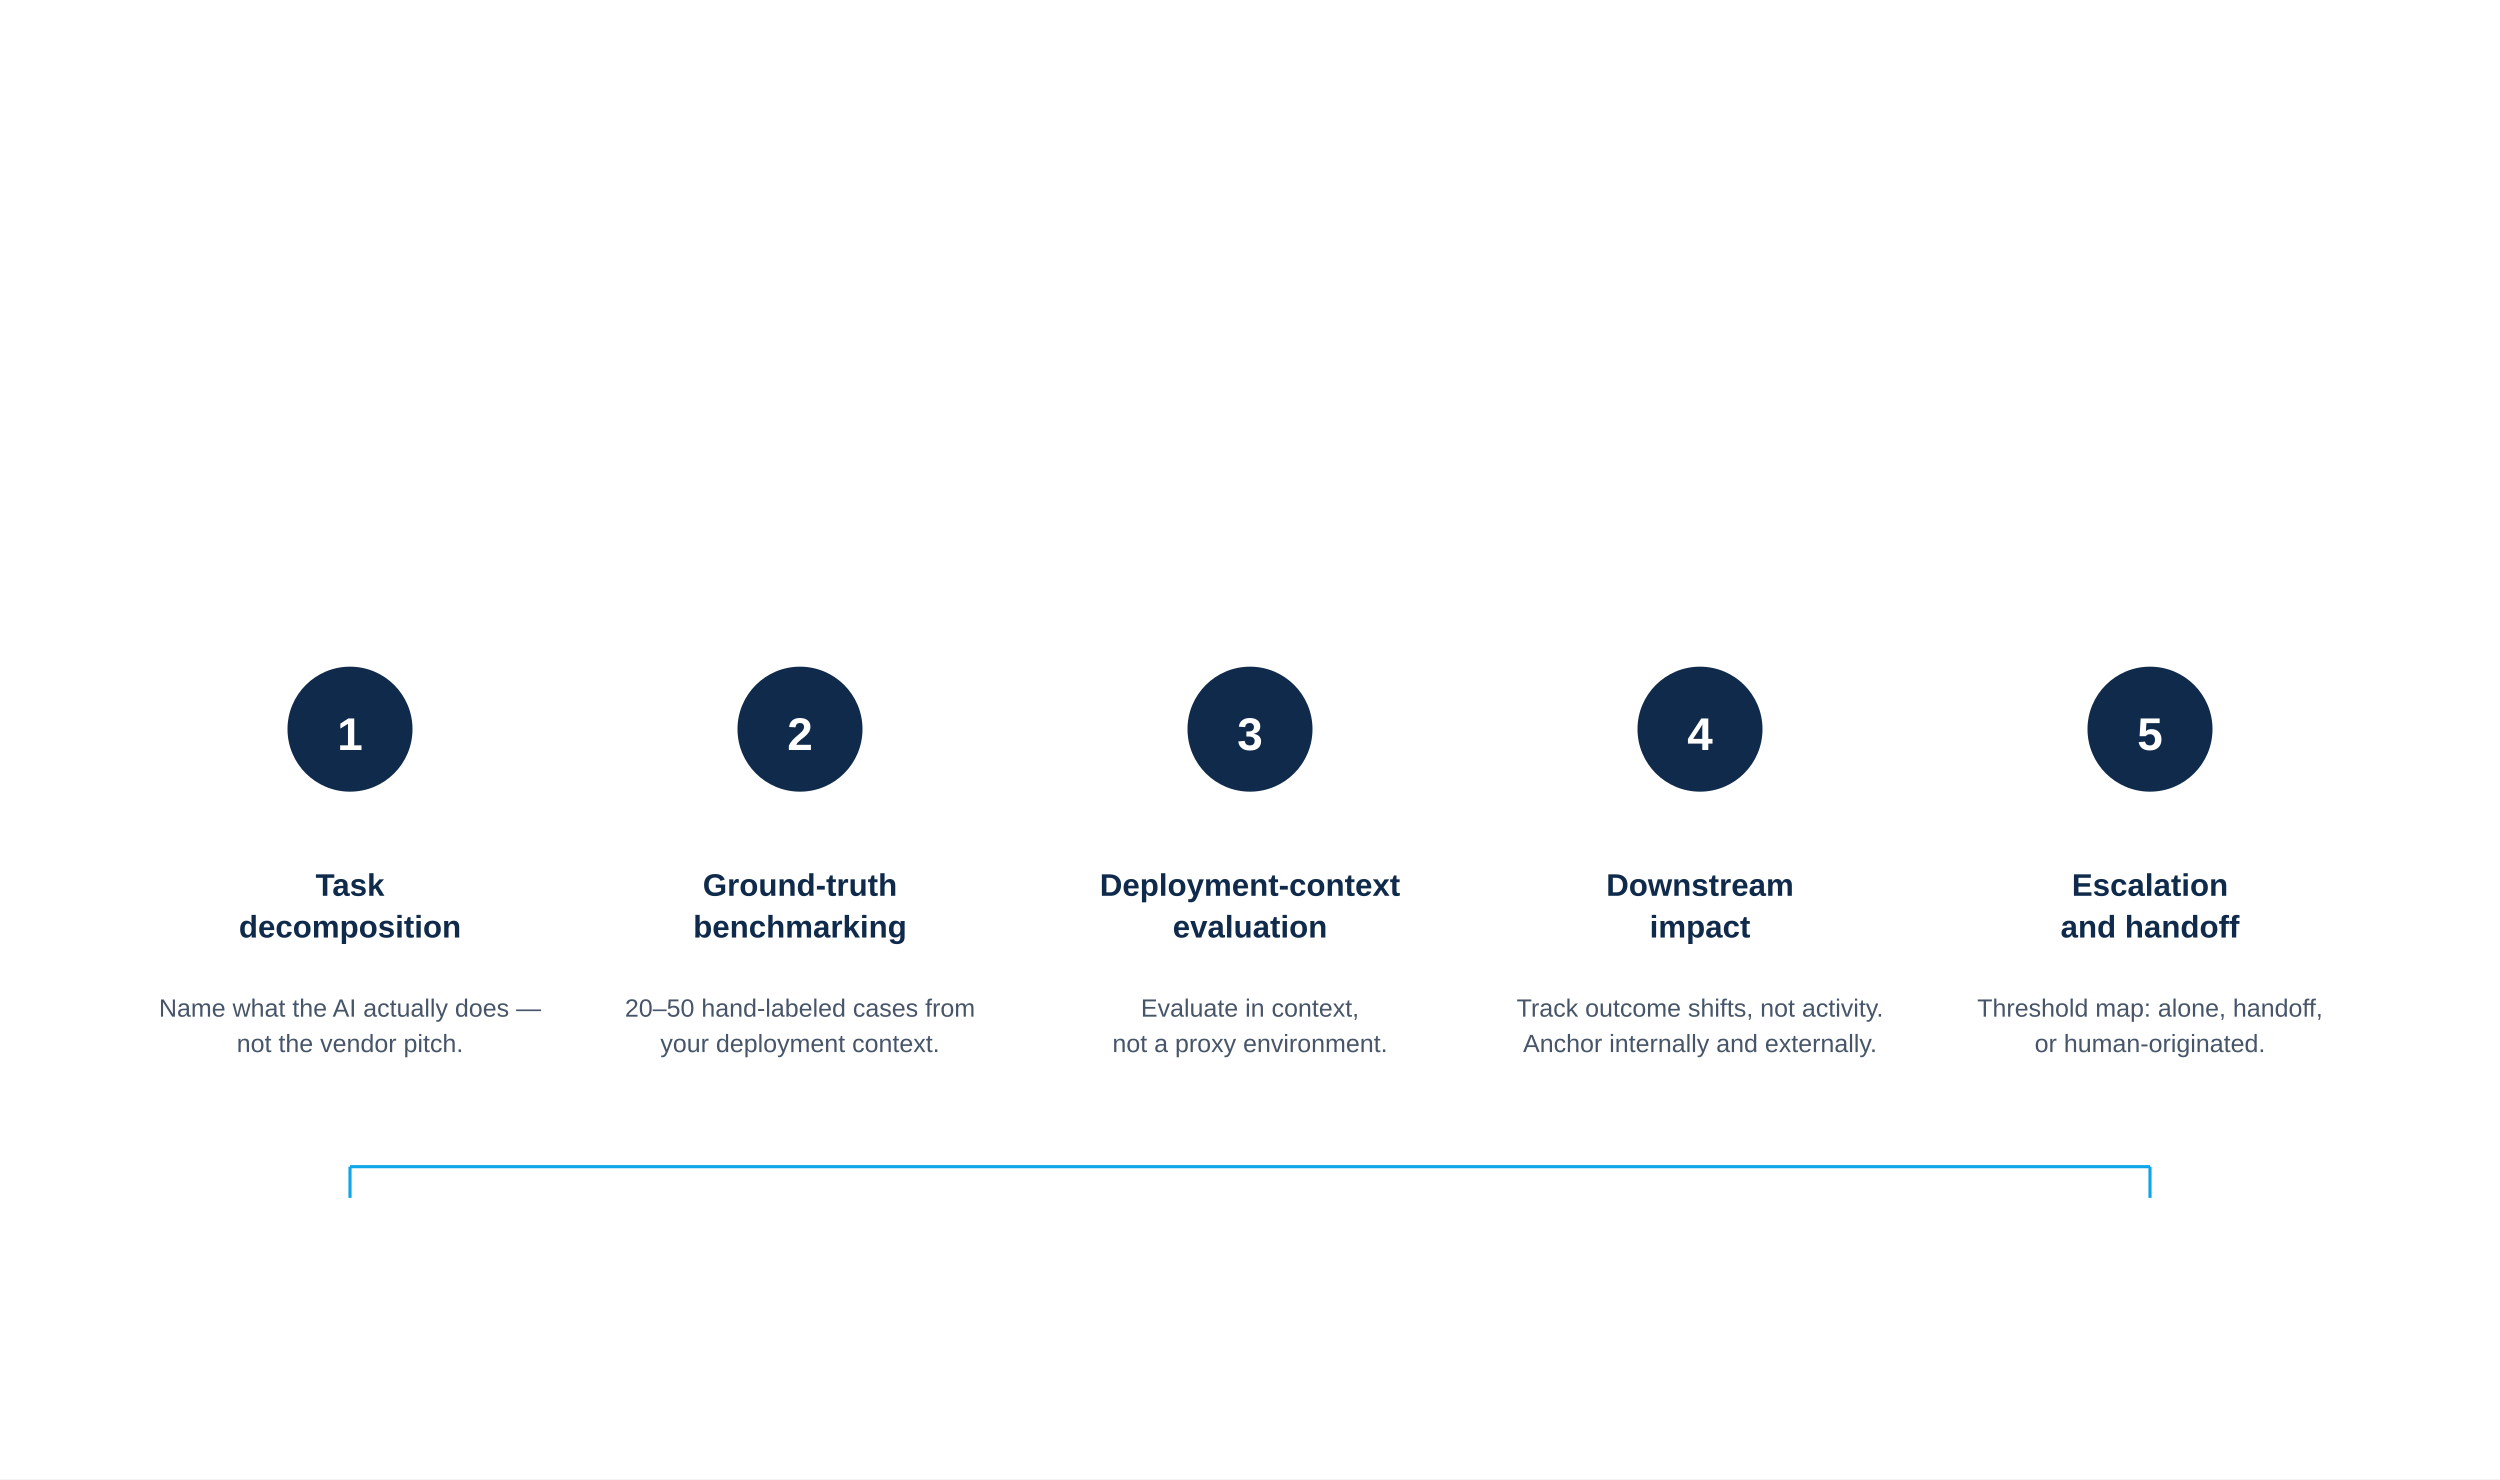
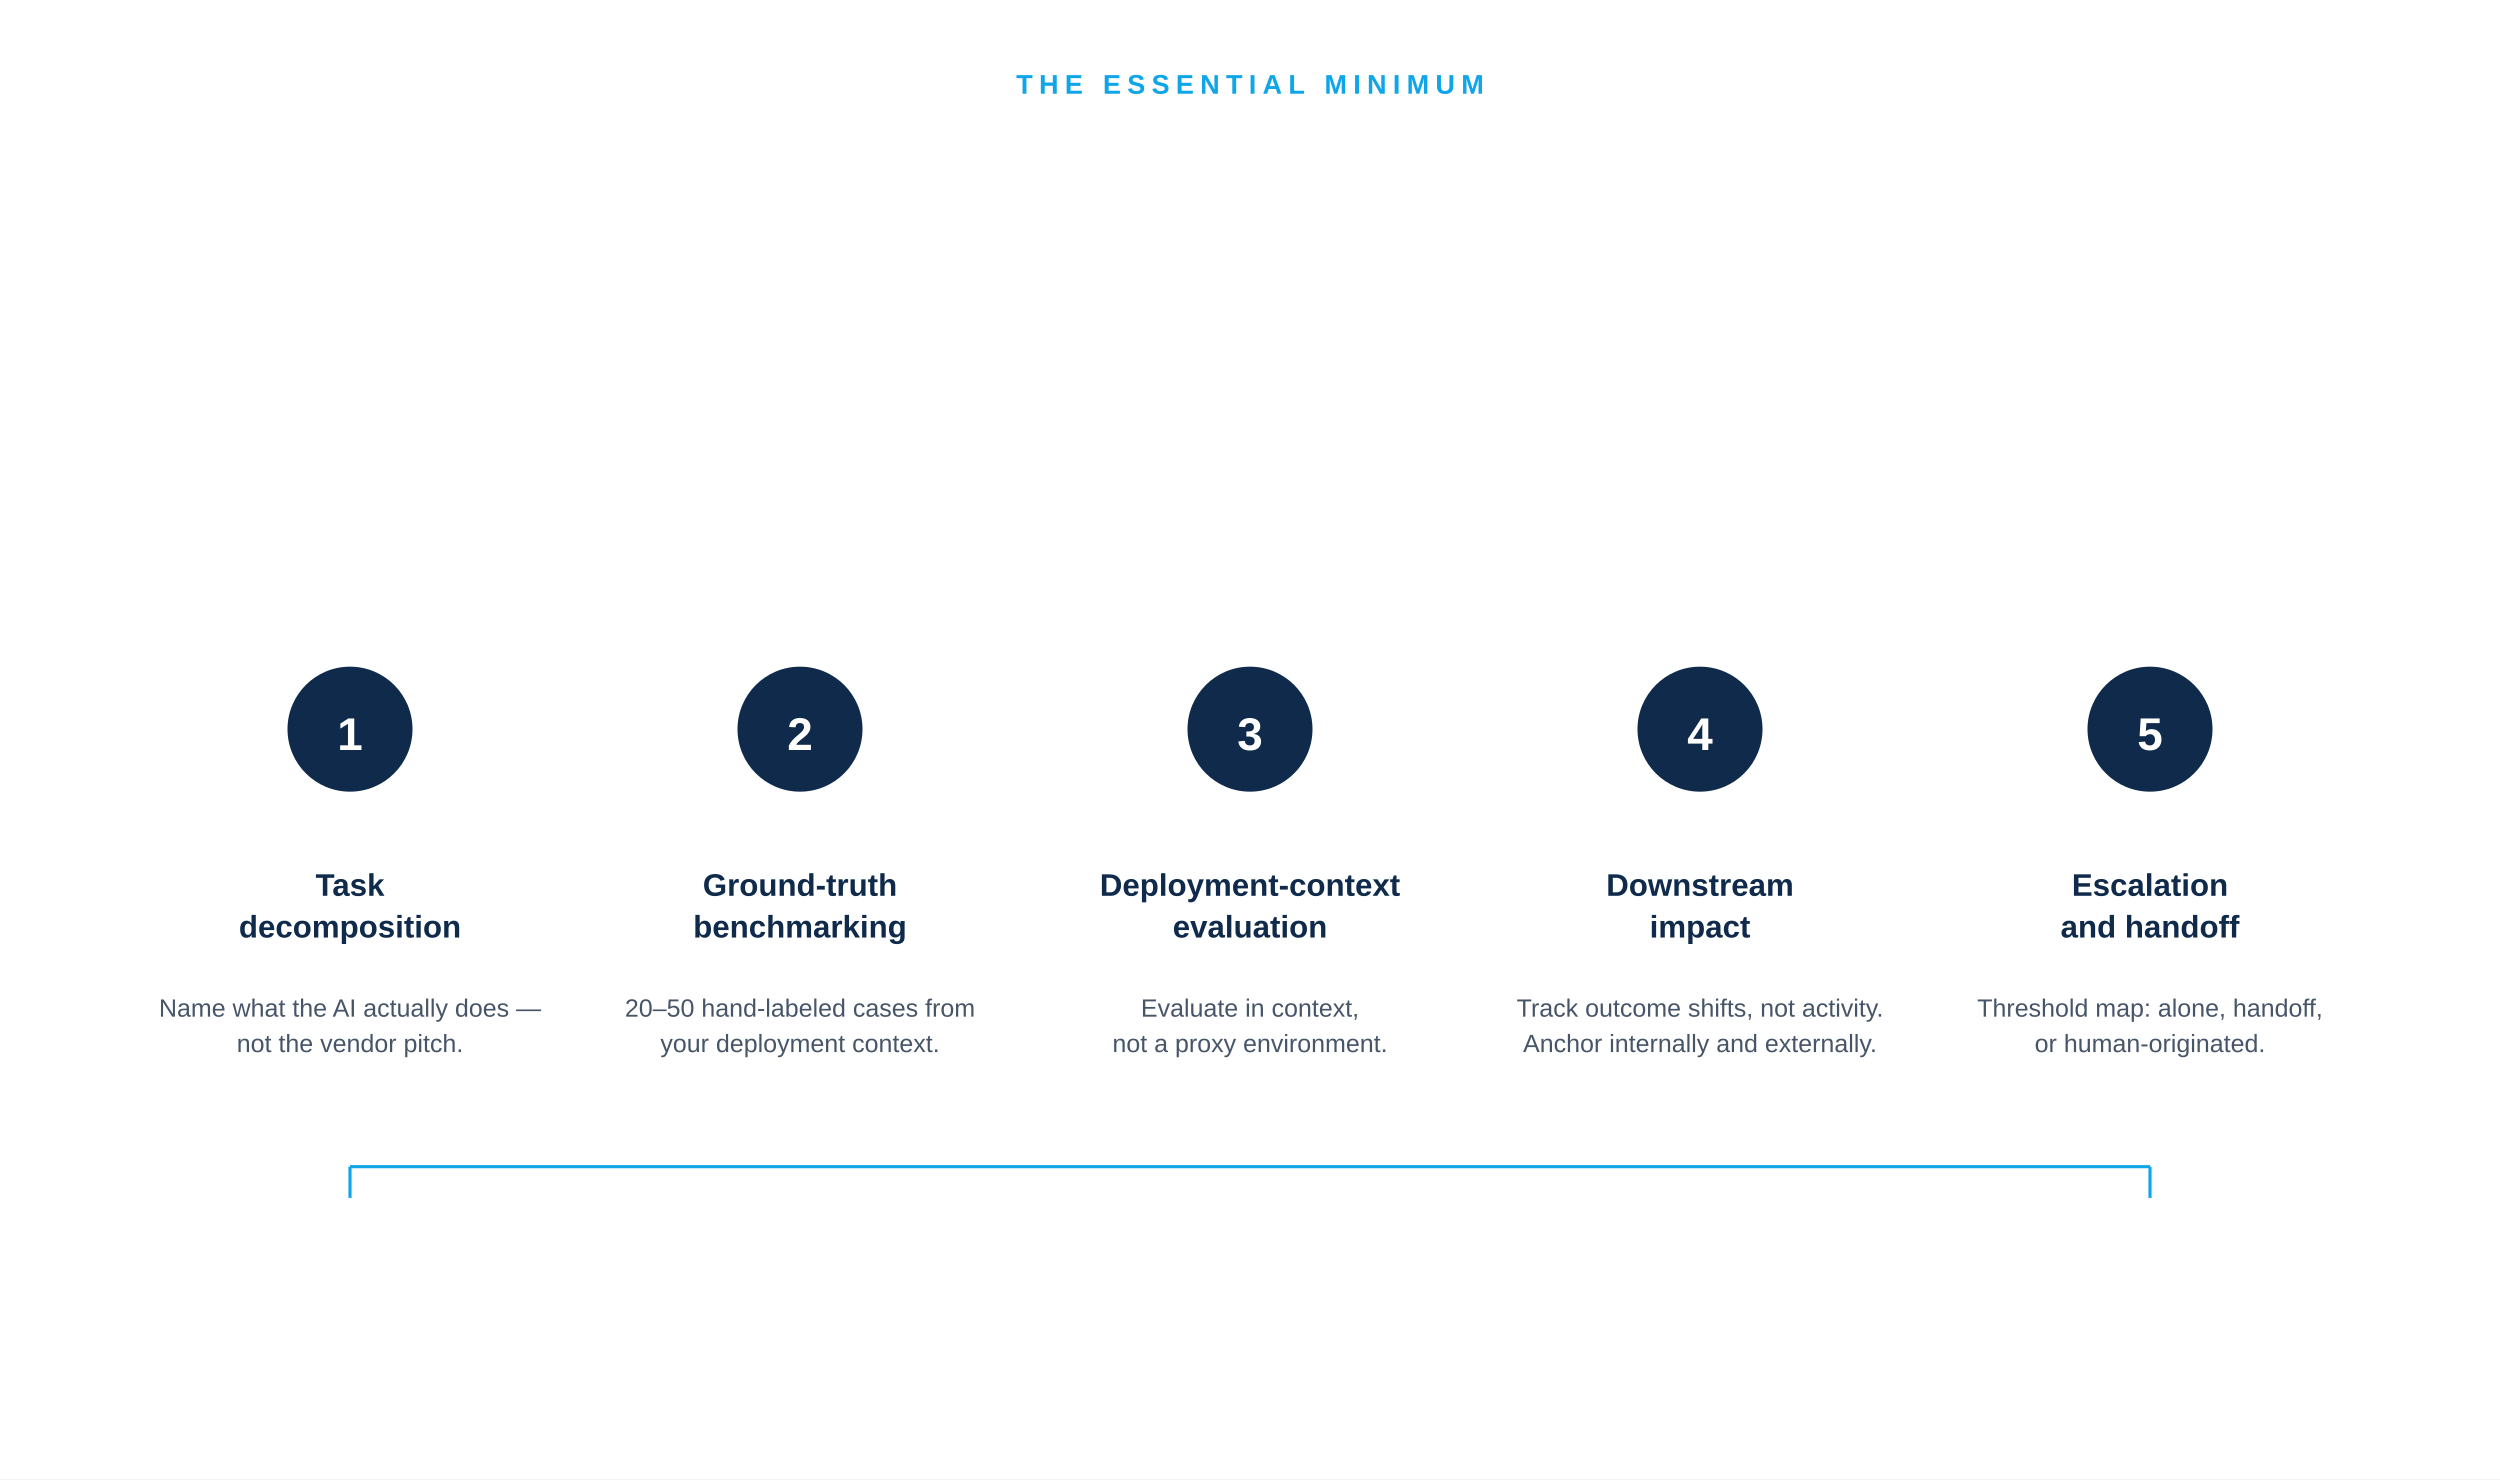
<svg xmlns="http://www.w3.org/2000/svg" viewBox="0 -110 1200 710" role="img">
  <rect x="0" y="-110" width="1200" height="710" fill="#FFFFFF" />
+   <text x="600" y="-65" font-family="-apple-system, BlinkMacSystemFont, 'Helvetica Neue', Arial, sans-serif" font-size="13" font-weight="600" fill="#0EA5E9" letter-spacing="3" text-anchor="middle">THE ESSENTIAL MINIMUM</text>
  <g transform="translate(168, 0)">
    <circle cx="0" cy="240" r="30" fill="#0F2A4A" />
    <text x="0" y="250" font-family="-apple-system, BlinkMacSystemFont, 'Helvetica Neue', Arial, sans-serif" font-size="22" font-weight="600" fill="#FFFFFF" text-anchor="middle">1</text>
    <text x="0" y="320" font-family="-apple-system, BlinkMacSystemFont, 'Helvetica Neue', Arial, sans-serif" font-size="15" font-weight="600" fill="#0F2A4A" text-anchor="middle">Task</text>
    <text x="0" y="340" font-family="-apple-system, BlinkMacSystemFont, 'Helvetica Neue', Arial, sans-serif" font-size="15" font-weight="600" fill="#0F2A4A" text-anchor="middle">decomposition</text>
    <text x="0" y="378" font-family="-apple-system, BlinkMacSystemFont, 'Helvetica Neue', Arial, sans-serif" font-size="12" fill="#475569" text-anchor="middle">Name what the AI actually does —</text>
    <text x="0" y="395" font-family="-apple-system, BlinkMacSystemFont, 'Helvetica Neue', Arial, sans-serif" font-size="12" fill="#475569" text-anchor="middle">not the vendor pitch.</text>
  </g>
  <g transform="translate(384, 0)">
    <circle cx="0" cy="240" r="30" fill="#0F2A4A" />
    <text x="0" y="250" font-family="-apple-system, BlinkMacSystemFont, 'Helvetica Neue', Arial, sans-serif" font-size="22" font-weight="600" fill="#FFFFFF" text-anchor="middle">2</text>
    <text x="0" y="320" font-family="-apple-system, BlinkMacSystemFont, 'Helvetica Neue', Arial, sans-serif" font-size="15" font-weight="600" fill="#0F2A4A" text-anchor="middle">Ground-truth</text>
    <text x="0" y="340" font-family="-apple-system, BlinkMacSystemFont, 'Helvetica Neue', Arial, sans-serif" font-size="15" font-weight="600" fill="#0F2A4A" text-anchor="middle">benchmarking</text>
    <text x="0" y="378" font-family="-apple-system, BlinkMacSystemFont, 'Helvetica Neue', Arial, sans-serif" font-size="12" fill="#475569" text-anchor="middle">20–50 hand-labeled cases from</text>
    <text x="0" y="395" font-family="-apple-system, BlinkMacSystemFont, 'Helvetica Neue', Arial, sans-serif" font-size="12" fill="#475569" text-anchor="middle">your deployment context.</text>
  </g>
  <g transform="translate(600, 0)">
    <circle cx="0" cy="240" r="30" fill="#0F2A4A" />
    <text x="0" y="250" font-family="-apple-system, BlinkMacSystemFont, 'Helvetica Neue', Arial, sans-serif" font-size="22" font-weight="600" fill="#FFFFFF" text-anchor="middle">3</text>
    <text x="0" y="320" font-family="-apple-system, BlinkMacSystemFont, 'Helvetica Neue', Arial, sans-serif" font-size="15" font-weight="600" fill="#0F2A4A" text-anchor="middle">Deployment-context</text>
    <text x="0" y="340" font-family="-apple-system, BlinkMacSystemFont, 'Helvetica Neue', Arial, sans-serif" font-size="15" font-weight="600" fill="#0F2A4A" text-anchor="middle">evaluation</text>
    <text x="0" y="378" font-family="-apple-system, BlinkMacSystemFont, 'Helvetica Neue', Arial, sans-serif" font-size="12" fill="#475569" text-anchor="middle">Evaluate in context,</text>
    <text x="0" y="395" font-family="-apple-system, BlinkMacSystemFont, 'Helvetica Neue', Arial, sans-serif" font-size="12" fill="#475569" text-anchor="middle">not a proxy environment.</text>
  </g>
  <g transform="translate(816, 0)">
    <circle cx="0" cy="240" r="30" fill="#0F2A4A" />
    <text x="0" y="250" font-family="-apple-system, BlinkMacSystemFont, 'Helvetica Neue', Arial, sans-serif" font-size="22" font-weight="600" fill="#FFFFFF" text-anchor="middle">4</text>
    <text x="0" y="320" font-family="-apple-system, BlinkMacSystemFont, 'Helvetica Neue', Arial, sans-serif" font-size="15" font-weight="600" fill="#0F2A4A" text-anchor="middle">Downstream</text>
    <text x="0" y="340" font-family="-apple-system, BlinkMacSystemFont, 'Helvetica Neue', Arial, sans-serif" font-size="15" font-weight="600" fill="#0F2A4A" text-anchor="middle">impact</text>
    <text x="0" y="378" font-family="-apple-system, BlinkMacSystemFont, 'Helvetica Neue', Arial, sans-serif" font-size="12" fill="#475569" text-anchor="middle">Track outcome shifts, not activity.</text>
    <text x="0" y="395" font-family="-apple-system, BlinkMacSystemFont, 'Helvetica Neue', Arial, sans-serif" font-size="12" fill="#475569" text-anchor="middle">Anchor internally and externally.</text>
  </g>
  <g transform="translate(1032, 0)">
    <circle cx="0" cy="240" r="30" fill="#0F2A4A" />
    <text x="0" y="250" font-family="-apple-system, BlinkMacSystemFont, 'Helvetica Neue', Arial, sans-serif" font-size="22" font-weight="600" fill="#FFFFFF" text-anchor="middle">5</text>
    <text x="0" y="320" font-family="-apple-system, BlinkMacSystemFont, 'Helvetica Neue', Arial, sans-serif" font-size="15" font-weight="600" fill="#0F2A4A" text-anchor="middle">Escalation</text>
    <text x="0" y="340" font-family="-apple-system, BlinkMacSystemFont, 'Helvetica Neue', Arial, sans-serif" font-size="15" font-weight="600" fill="#0F2A4A" text-anchor="middle">and handoff</text>
    <text x="0" y="378" font-family="-apple-system, BlinkMacSystemFont, 'Helvetica Neue', Arial, sans-serif" font-size="12" fill="#475569" text-anchor="middle">Threshold map: alone, handoff,</text>
    <text x="0" y="395" font-family="-apple-system, BlinkMacSystemFont, 'Helvetica Neue', Arial, sans-serif" font-size="12" fill="#475569" text-anchor="middle">or human-originated.</text>
  </g>
  <g>
    <line x1="168" y1="450" x2="1032" y2="450" stroke="#0EA5E9" stroke-width="1.5" />
    <line x1="168" y1="450" x2="168" y2="465" stroke="#0EA5E9" stroke-width="1.5" />
    <line x1="1032" y1="450" x2="1032" y2="465" stroke="#0EA5E9" stroke-width="1.5" />
  </g>
</svg>
